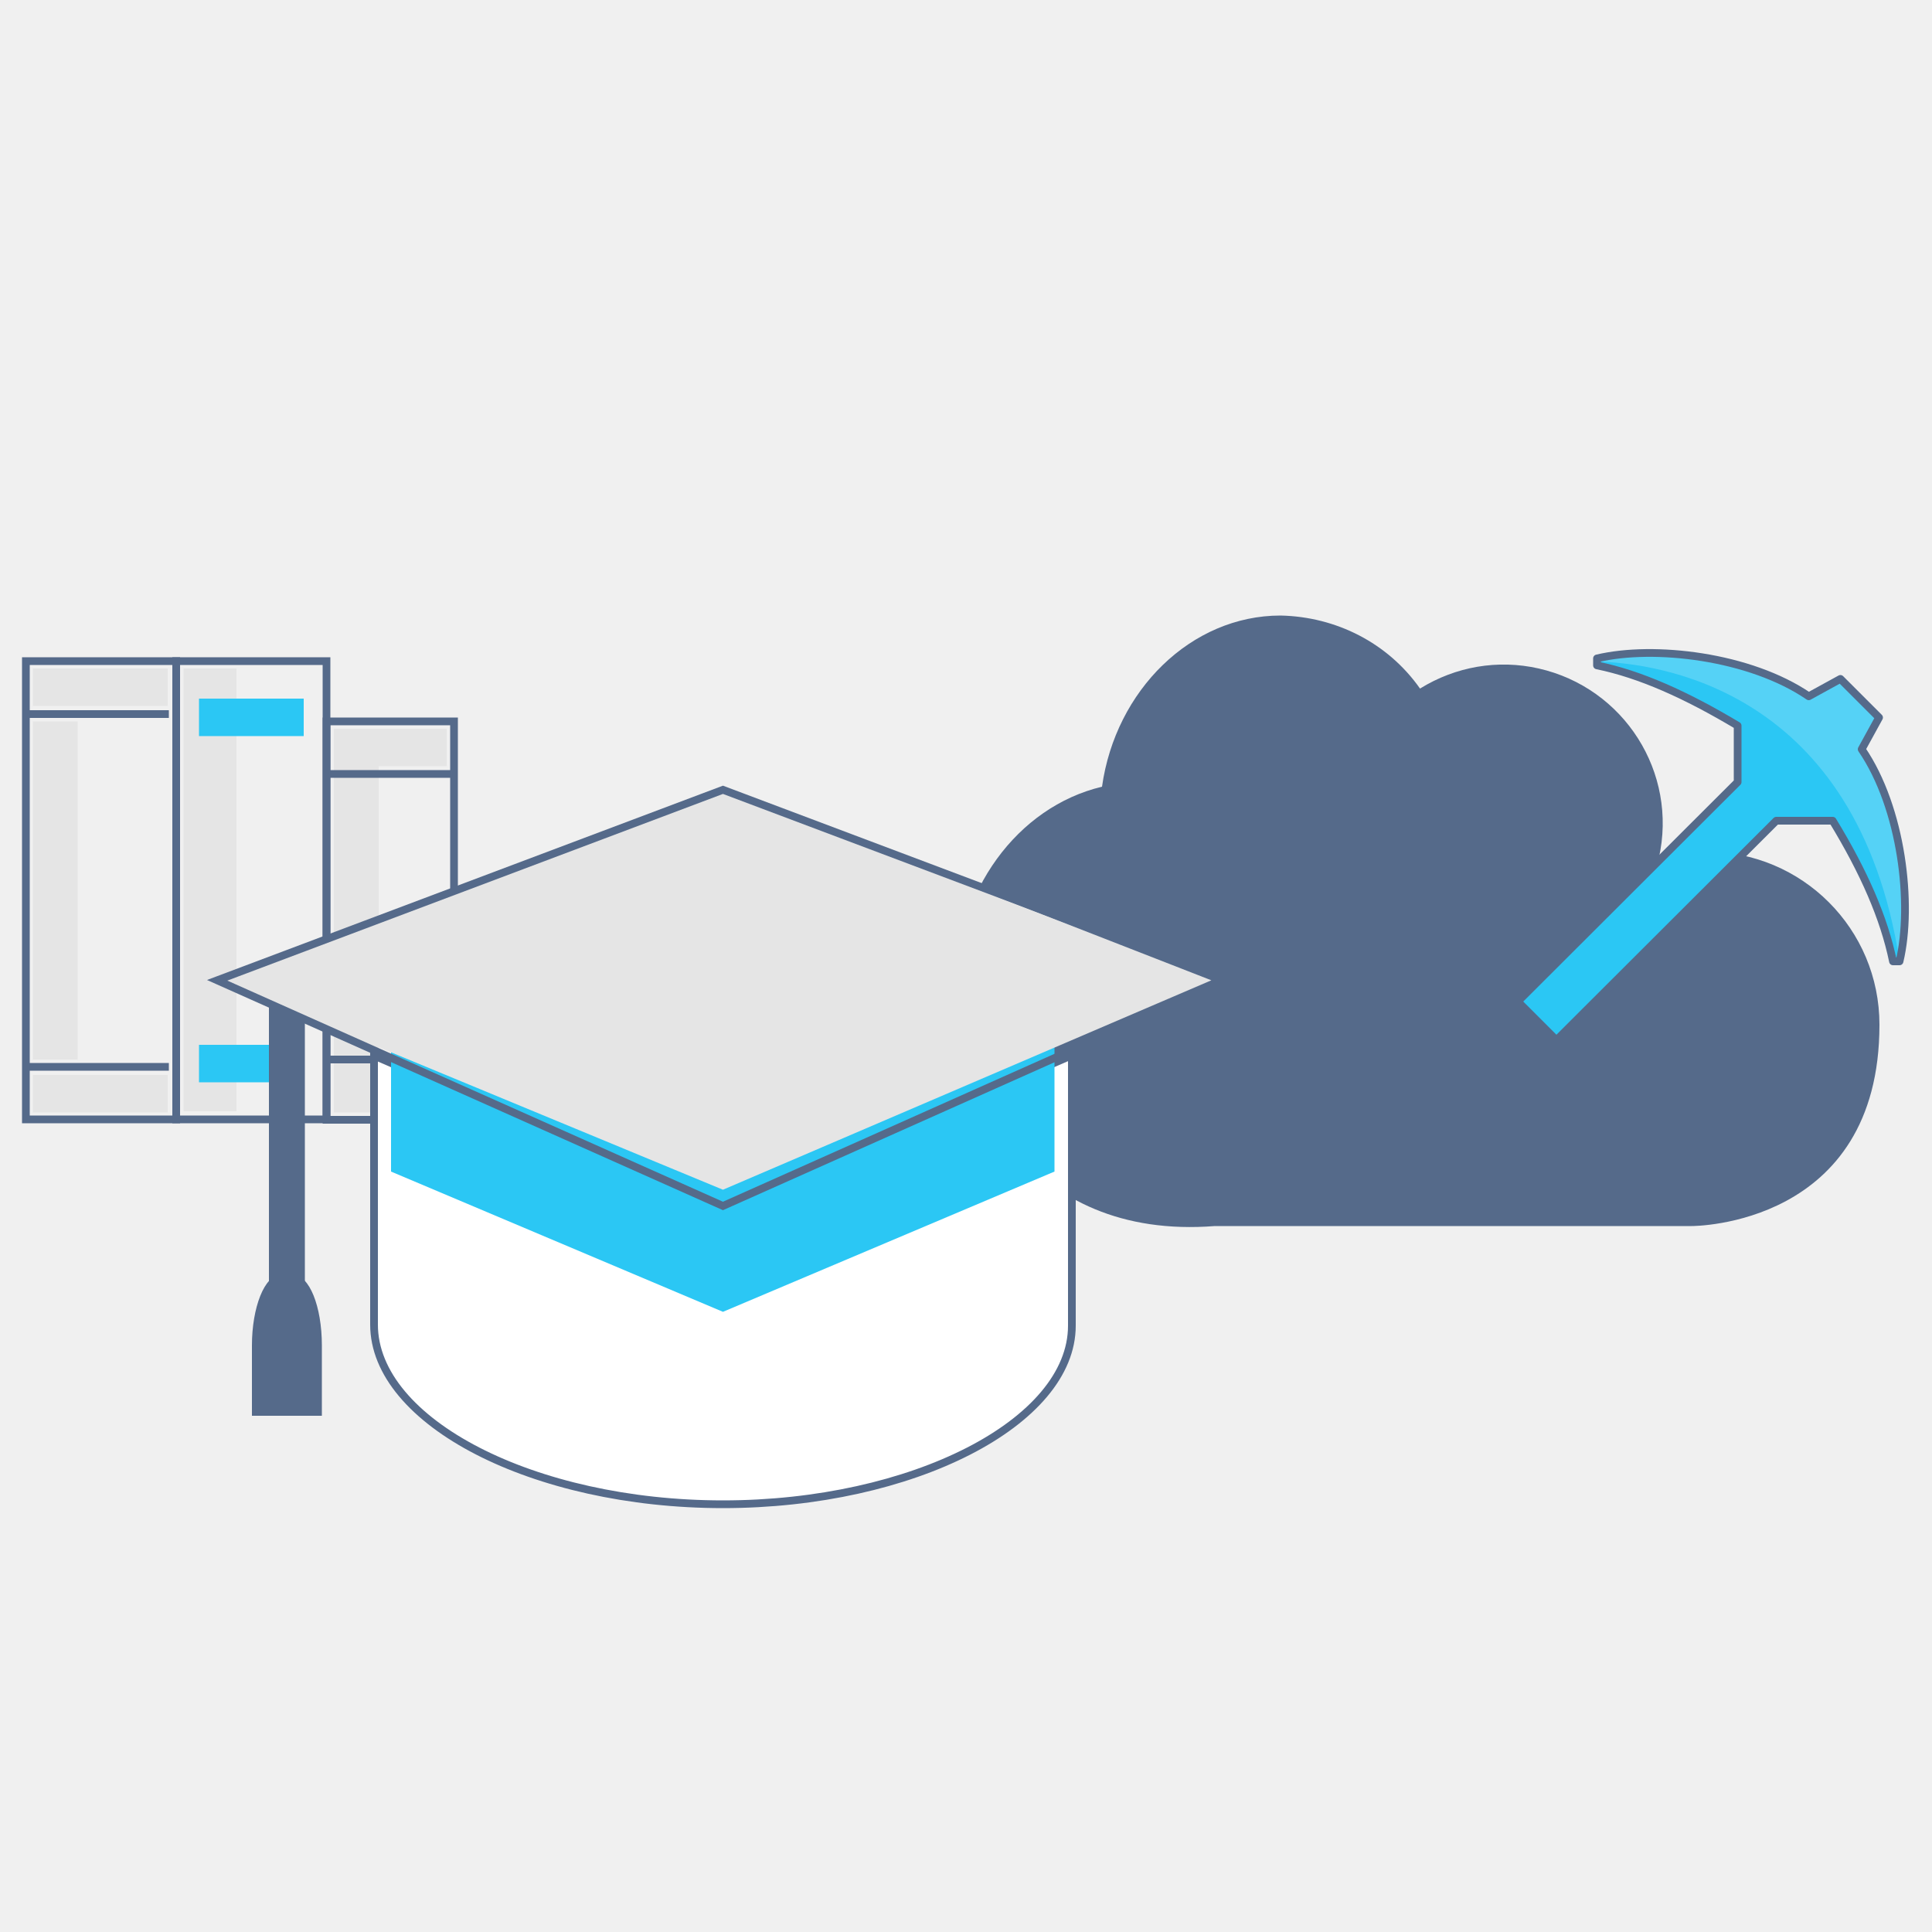
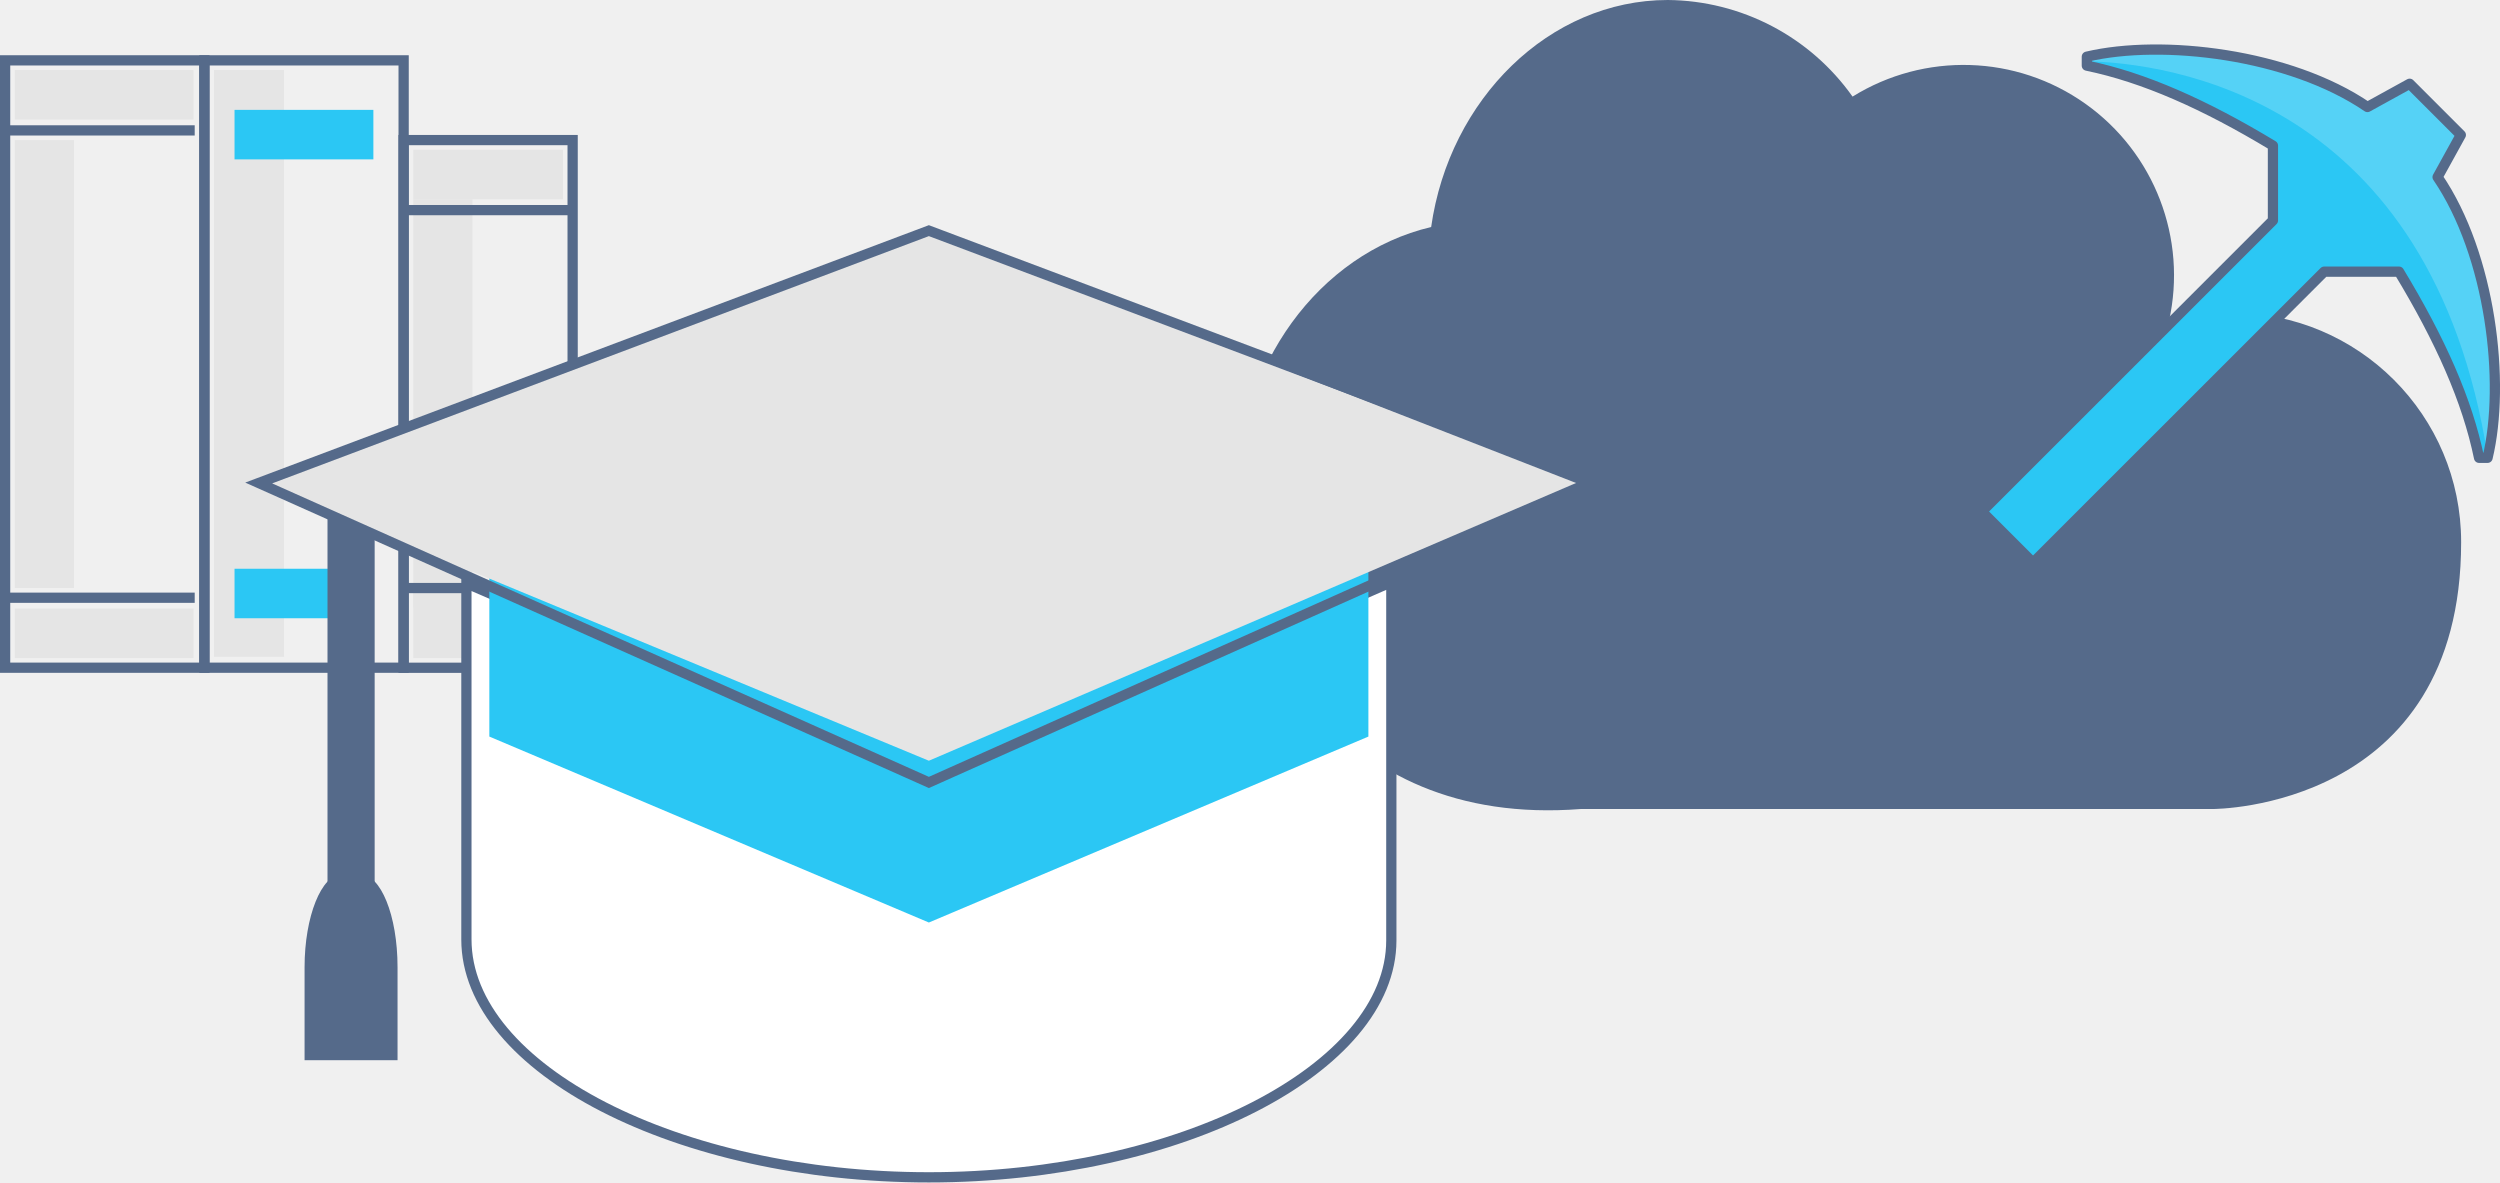
- <svg xmlns="http://www.w3.org/2000/svg" version="1.1" id="Layer_1" x="0px" y="0px" viewBox="0 0 500 500" style="enable-background:new 0 0 500 500;" xml:space="preserve">
-   <style type="text/css">
- 	.st0{fill:#556A8A;}
- 	.st1{fill:none;stroke:#556A8A;stroke-width:2;stroke-miterlimit:10;}
- 	.st2{fill:#E5E5E5;}
- 	.st3{fill:#2BC7F4;}
- 	.st4{fill:#FFFFFF;}
- 	.st5{fill:#55D2F6;}
- 	.st6{fill:none;stroke:#556A8A;stroke-width:2;stroke-linecap:round;stroke-linejoin:round;}
- </style>
-   <path class="st0" d="M486.4,265.2c0-24.8-20-44.8-44.8-44.8c-4.2,0-8.3,0.7-12.3,1.7c5-22.2-9-44.1-31.1-49.1  c-10.6-2.4-21.5-0.5-30.7,5.2c-8.3-11.8-21.7-18.6-36.1-18.9c-23.1,0-42.7,19.3-46.2,44.3c-21.9,5.2-38,27.1-38,52.6  c0,25.5,18.6,64.9,67.2,61.1c0,0,122.9,0,123.4,0C438.3,317.3,486.4,317.3,486.4,265.2z" />
+ <svg xmlns="http://www.w3.org/2000/svg" id="Layer_1" data-name="Layer 1" viewBox="0 0 488.31 230.95">
+   <defs>
+     <style>.cls-1{fill:#556a8a;}.cls-2,.cls-7{fill:none;stroke:#556a8a;stroke-width:2px;}.cls-2{stroke-miterlimit:10;}.cls-3{fill:#e5e5e5;}.cls-4{fill:#2bc7f4;}.cls-5{fill:#fff;}.cls-6{fill:#55d2f6;}.cls-7{stroke-linecap:round;stroke-linejoin:round;}</style>
+   </defs>
+   <path class="cls-1" d="M486.38,265.21a44.79,44.79,0,0,0-44.81-44.81,52.65,52.65,0,0,0-12.26,1.65,41.1,41.1,0,0,0-61.8-43.87,44.71,44.71,0,0,0-36.08-18.87c-23.12,0-42.69,19.34-46.23,44.34-21.93,5.19-38,27.12-38,52.6s18.63,64.85,67.22,61.08H437.8C438.27,317.33,486.38,317.33,486.38,265.21Z" transform="translate(-5.66 -159.31)" />
  <g id="ICONS-64x">
-     <rect x="6.7" y="171.1" class="st1" width="38.9" height="118.6" />
-     <rect x="84.5" y="186.7" class="st1" width="33" height="103.1" />
-     <rect x="45.6" y="171.1" class="st1" width="38.9" height="118.6" />
-     <line class="st1" x1="6.7" y1="184.8" x2="43.7" y2="184.8" />
-     <line class="st1" x1="6.7" y1="276.1" x2="43.7" y2="276.1" />
-     <rect x="86.4" y="198.2" class="st2" width="11.6" height="79.7" />
-     <line class="st1" x1="84.5" y1="200.3" x2="117.5" y2="200.3" />
-     <rect x="8.5" y="173" class="st2" width="34.9" height="9.7" />
-     <rect x="8.5" y="278.2" class="st2" width="34.9" height="9.7" />
-     <rect x="86.4" y="188.6" class="st2" width="29.2" height="9.7" />
-     <rect x="86.4" y="274.2" class="st2" width="29.2" height="13.7" />
-     <rect x="47.5" y="173" class="st2" width="13.7" height="114.6" />
-     <rect x="8.5" y="186.7" class="st2" width="11.6" height="87.5" />
-     <rect x="51.5" y="180.8" class="st3" width="27.1" height="9.7" />
-     <rect x="51.5" y="270.4" class="st3" width="27.1" height="9.7" />
-     <line class="st1" x1="84.5" y1="274.2" x2="117.5" y2="274.2" />
+     <rect class="cls-2" x="1" y="11.79" width="38.92" height="118.63" />
+     <rect class="cls-2" x="78.83" y="27.36" width="33.02" height="103.07" />
+     <rect class="cls-2" x="39.92" y="11.79" width="38.92" height="118.63" />
+     <line class="cls-2" x1="1" y1="25.47" x2="38.03" y2="25.47" />
+     <line class="cls-2" x1="1" y1="116.75" x2="38.03" y2="116.75" />
+     <rect class="cls-3" x="80.72" y="38.92" width="11.56" height="79.72" />
+     <line class="cls-2" x1="78.83" y1="41.04" x2="111.85" y2="41.04" />
+     <rect class="cls-3" x="2.89" y="13.68" width="34.91" height="9.67" />
+     <rect class="cls-3" x="2.89" y="118.87" width="34.91" height="9.67" />
+     <rect class="cls-3" x="80.72" y="29.25" width="29.25" height="9.67" />
+     <rect class="cls-3" x="80.72" y="114.86" width="29.25" height="13.68" />
+     <rect class="cls-3" x="41.8" y="13.68" width="13.68" height="114.62" />
+     <rect class="cls-3" x="2.89" y="27.36" width="11.56" height="87.5" />
+     <rect class="cls-4" x="45.81" y="21.46" width="27.12" height="9.67" />
+     <rect class="cls-4" x="45.81" y="111.09" width="27.12" height="9.67" />
+     <line class="cls-2" x1="78.83" y1="114.86" x2="111.85" y2="114.86" />
  </g>
-   <path class="st0" d="M72,249.4h4.5c1.2,0,2.4,0.9,2.4,2.4V360c0,1.2-0.9,2.4-2.4,2.4H72c-1.2,0-2.4-0.9-2.4-2.4V251.8  C69.6,250.3,70.8,249.4,72,249.4z" />
-   <path class="st4" d="M187.1,312.4l-90.3-39.2v69.6c0,25.2,41.3,46.5,90.3,46.5s90.3-21.2,90.3-46.2v-70L187.1,312.4z" />
-   <path class="st1" d="M187.1,312.4l-90.3-39.2v69.6c0,25.2,41.3,46.5,90.3,46.5s90.3-21.2,90.3-46.2v-70L187.1,312.4z" />
-   <polygon class="st3" points="272.9,269.9 186.1,296.3 101.2,271.1 101.2,303.2 187.1,339.5 272.9,303.2 " />
-   <polygon class="st2" points="56.2,253.7 187.1,204.4 313.5,253.7 187.1,307.9 " />
-   <polygon class="st1" points="318,253.7 187.1,204.4 56.2,253.7 187.1,312.1 " />
-   <g id="ICONS-64x_1_">
-     <path class="st3" d="M491.6,248.7h-1.7c-2.3-11.2-7.6-23-15.6-36.4h-14.7l-56.8,56.8l-10-10l56.8-56.8v-14.6   c-13.3-8.1-25.2-13.3-36.4-15.6v-1.8c14.7-3.5,39.6-0.6,54.8,9.8l8.2-4.5l10,10l-4.5,8.2C492.2,209.1,495.1,234.1,491.6,248.7z" />
-     <path class="st5" d="M491.6,248.7c-11-70.6-62.7-77.1-78.4-77.5v-0.9c14.7-3.5,39.6-0.6,54.9,9.8l8.2-4.5l10,10l-4.5,8.2   C492.2,209.1,495.1,234.1,491.6,248.7z" />
-     <path id="icon_bg" class="st6" d="M481.8,193.9l4.5-8.2l-10-10l-8.2,4.5c-15.2-10.4-40.1-13.3-54.8-9.8v1.8   c11.2,2.3,23,7.6,36.4,15.6v14.6l-56.9,56.8l10,10l56.9-56.8h14.6c8.1,13.3,13.3,25.2,15.6,36.4h1.7   C495.1,234.1,492.2,209.1,481.8,193.9z" />
+   <path class="cls-1" d="M72,249.41h4.48a2.36,2.36,0,0,1,2.36,2.35V360a2.36,2.36,0,0,1-2.36,2.36H72A2.37,2.37,0,0,1,69.63,360V251.76A2.36,2.36,0,0,1,72,249.41Z" transform="translate(-5.66 -159.31)" />
+   <path class="cls-5" d="M187.09,312.38,96.76,273.23V342.8c0,25.24,41.27,46.47,90.33,46.47S277.42,368,277.42,343V273Z" transform="translate(-5.66 -159.31)" />
+   <path class="cls-2" d="M187.09,312.38,96.76,273.23V342.8c0,25.24,41.27,46.47,90.33,46.47S277.42,368,277.42,343V273Z" transform="translate(-5.66 -159.31)" />
+   <polygon class="cls-4" points="267.28 110.61 180.48 137.03 95.58 111.79 95.58 143.87 181.43 180.19 267.28 143.87 267.28 110.61" />
+   <polygon class="cls-3" points="50.53 94.34 181.43 45.05 307.84 94.34 181.43 148.59 50.53 94.34" />
+   <polygon class="cls-2" points="312.32 94.34 181.43 45.05 50.53 94.34 181.43 152.83 312.32 94.34" />
+   <g id="ICONS-64x-2" data-name="ICONS-64x">
+     <path class="cls-4" d="M491.61,248.73h-1.67c-2.32-11.17-7.56-23-15.63-36.36H459.63l-56.85,56.85-10-10,56.84-56.85V187.74c-13.34-8.06-25.17-13.35-36.35-15.62v-1.75c14.66-3.45,39.57-.58,54.82,9.83l8.23-4.54,10,10-4.54,8.23C492.18,209.15,495.07,234.08,491.61,248.73Z" transform="translate(-5.66 -159.31)" />
+     <path class="cls-6" d="M491.61,248.73c-11-70.57-62.65-77.12-78.42-77.46v-.9c14.73-3.45,39.64-.58,54.89,9.83l8.23-4.54,10,10-4.54,8.23C492.18,209.15,495.07,234.08,491.61,248.73Z" transform="translate(-5.66 -159.31)" />
+     <path id="icon_bg" data-name="icon bg" class="cls-7" d="M481.78,193.9l4.54-8.23-10-10-8.24,4.54c-15.24-10.41-40.15-13.28-54.81-9.83v1.75c11.16,2.31,23,7.56,36.35,15.62v14.62l-56.86,56.85,10,10,56.87-56.85h14.61c8.08,13.35,13.35,25.19,15.64,36.36h1.66C495.07,234.08,492.18,209.15,481.78,193.9Z" transform="translate(-5.66 -159.31)" />
  </g>
-   <path class="st0" d="M65.2,366.4v-18.2c0-9.9,3.3-18.2,7.3-18.2H76c4,0,7.3,8,7.3,18.2v18.2H65.2z" />
+   <path class="cls-1" d="M65.15,366.39V348.23c0-9.91,3.3-18.16,7.31-18.16H76c4,0,7.31,8,7.31,18.16v18.16Z" transform="translate(-5.66 -159.31)" />
</svg>
